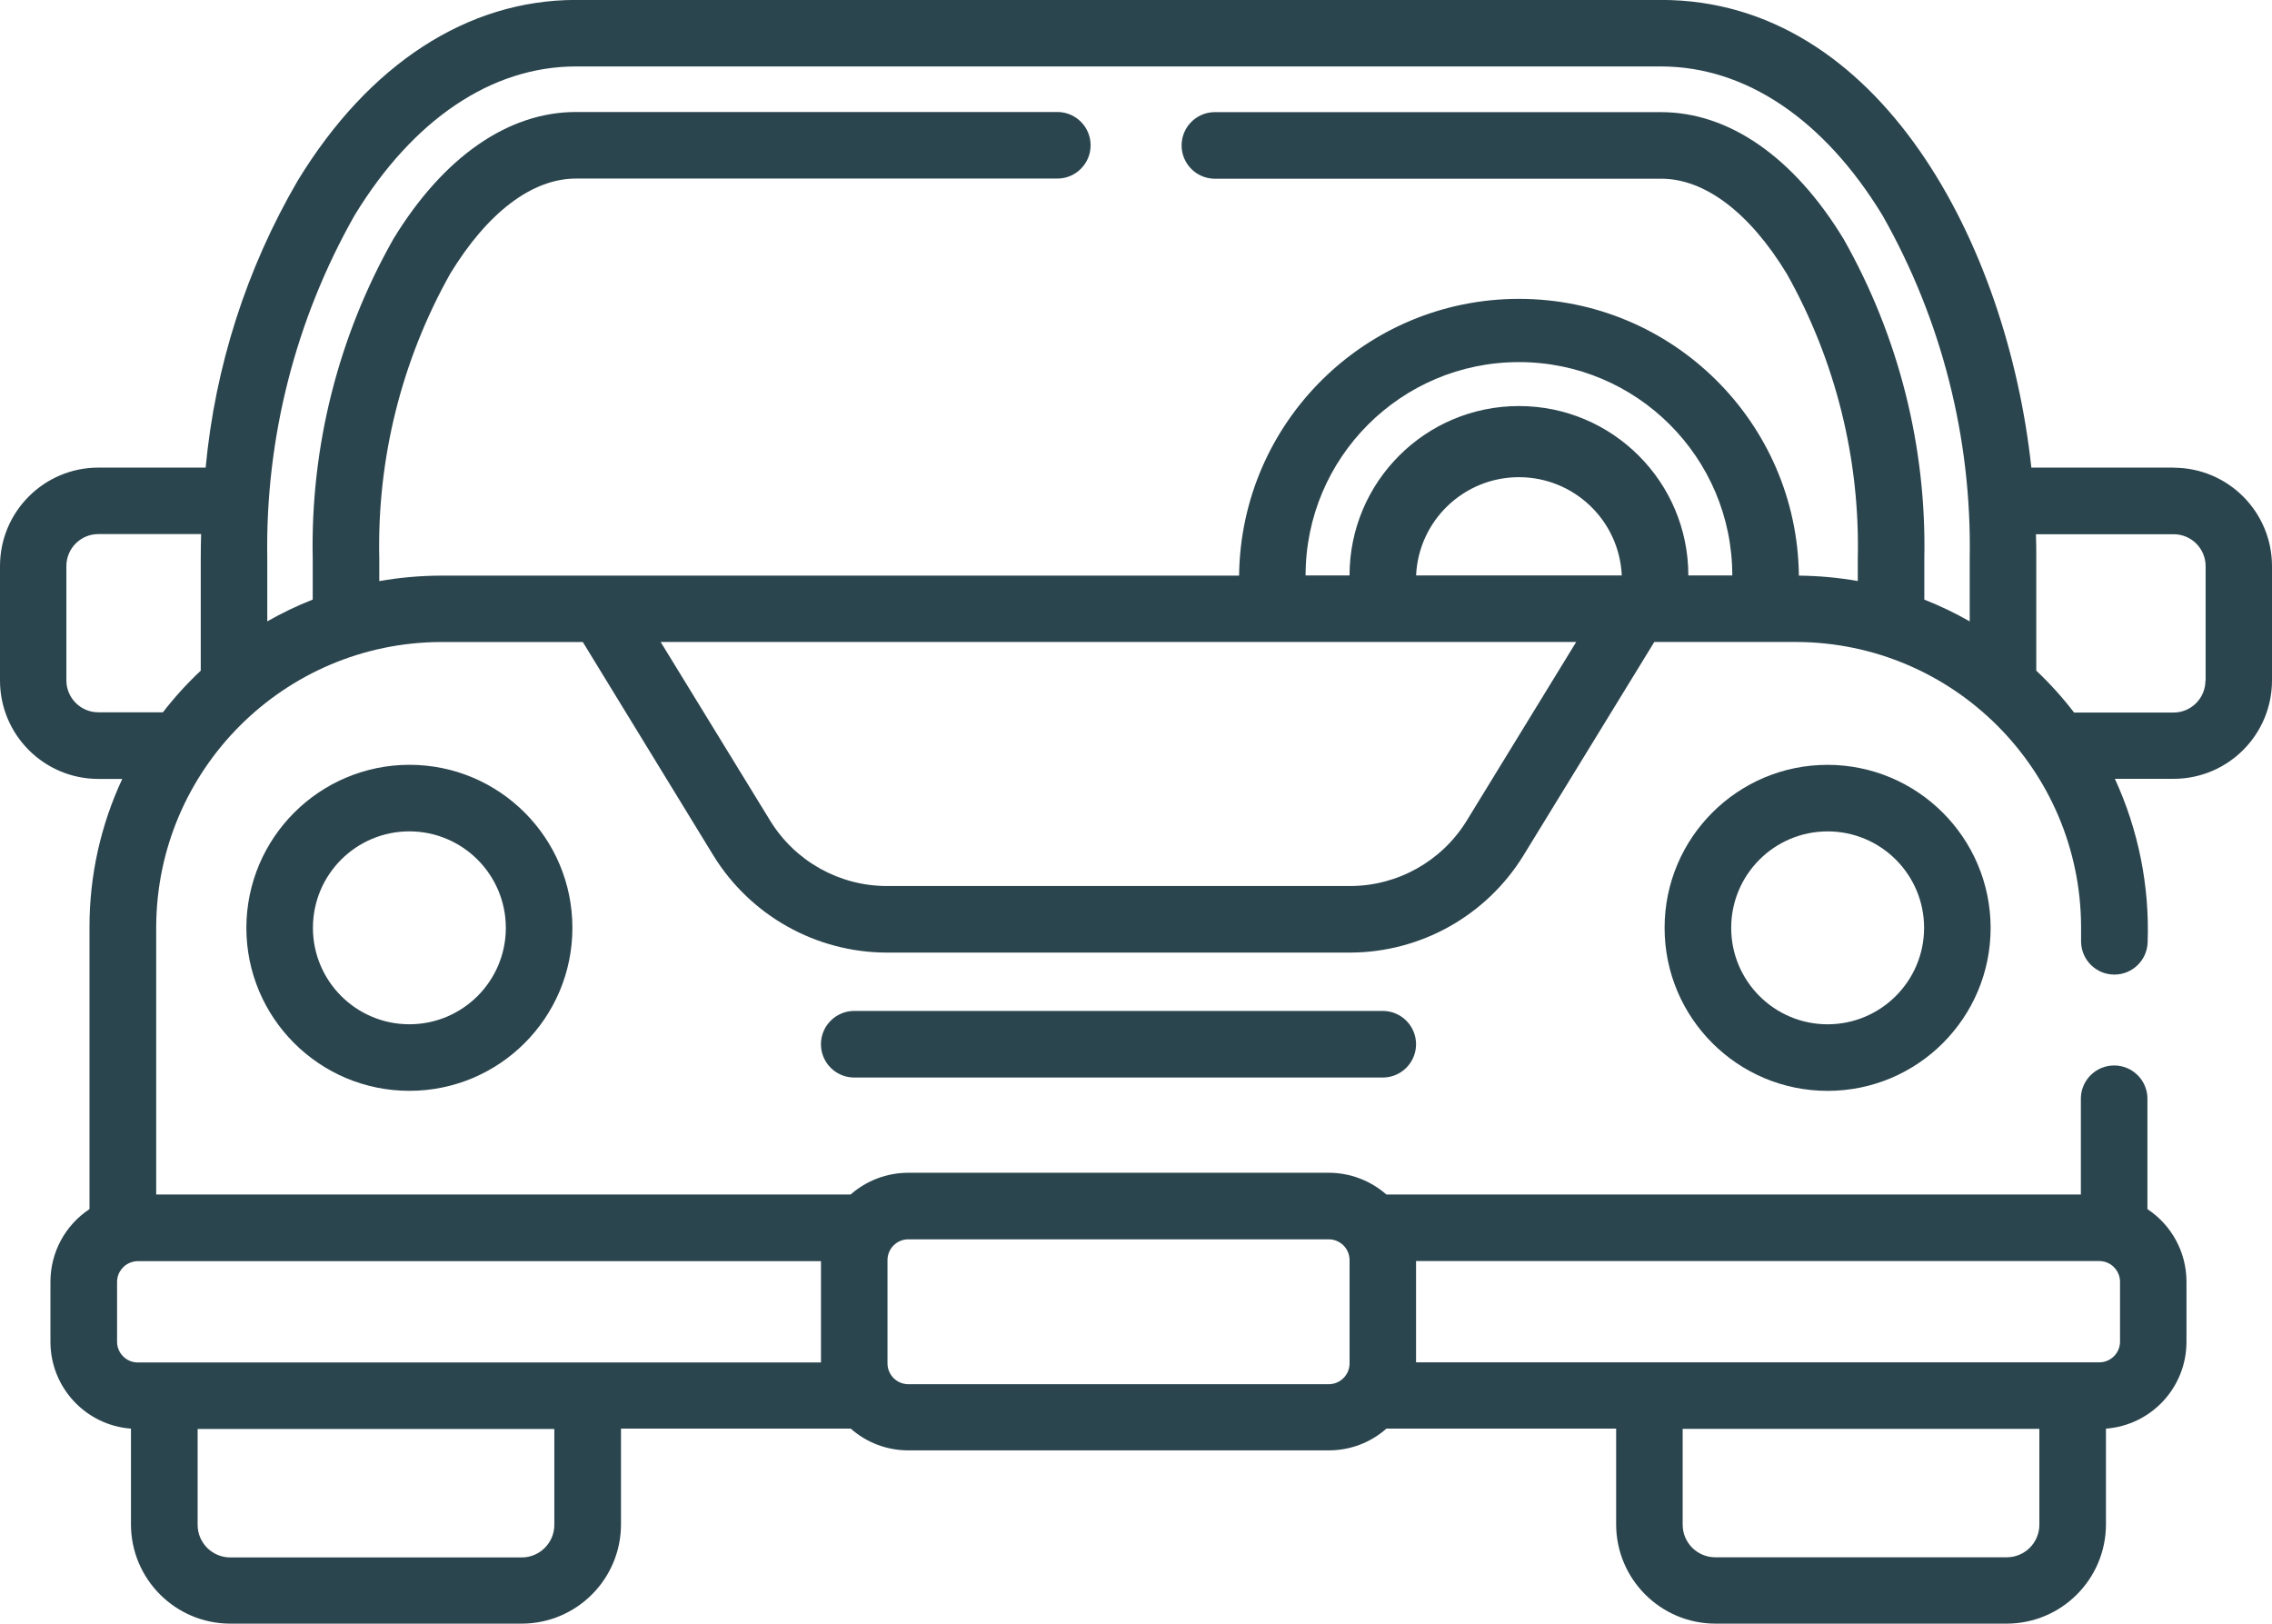
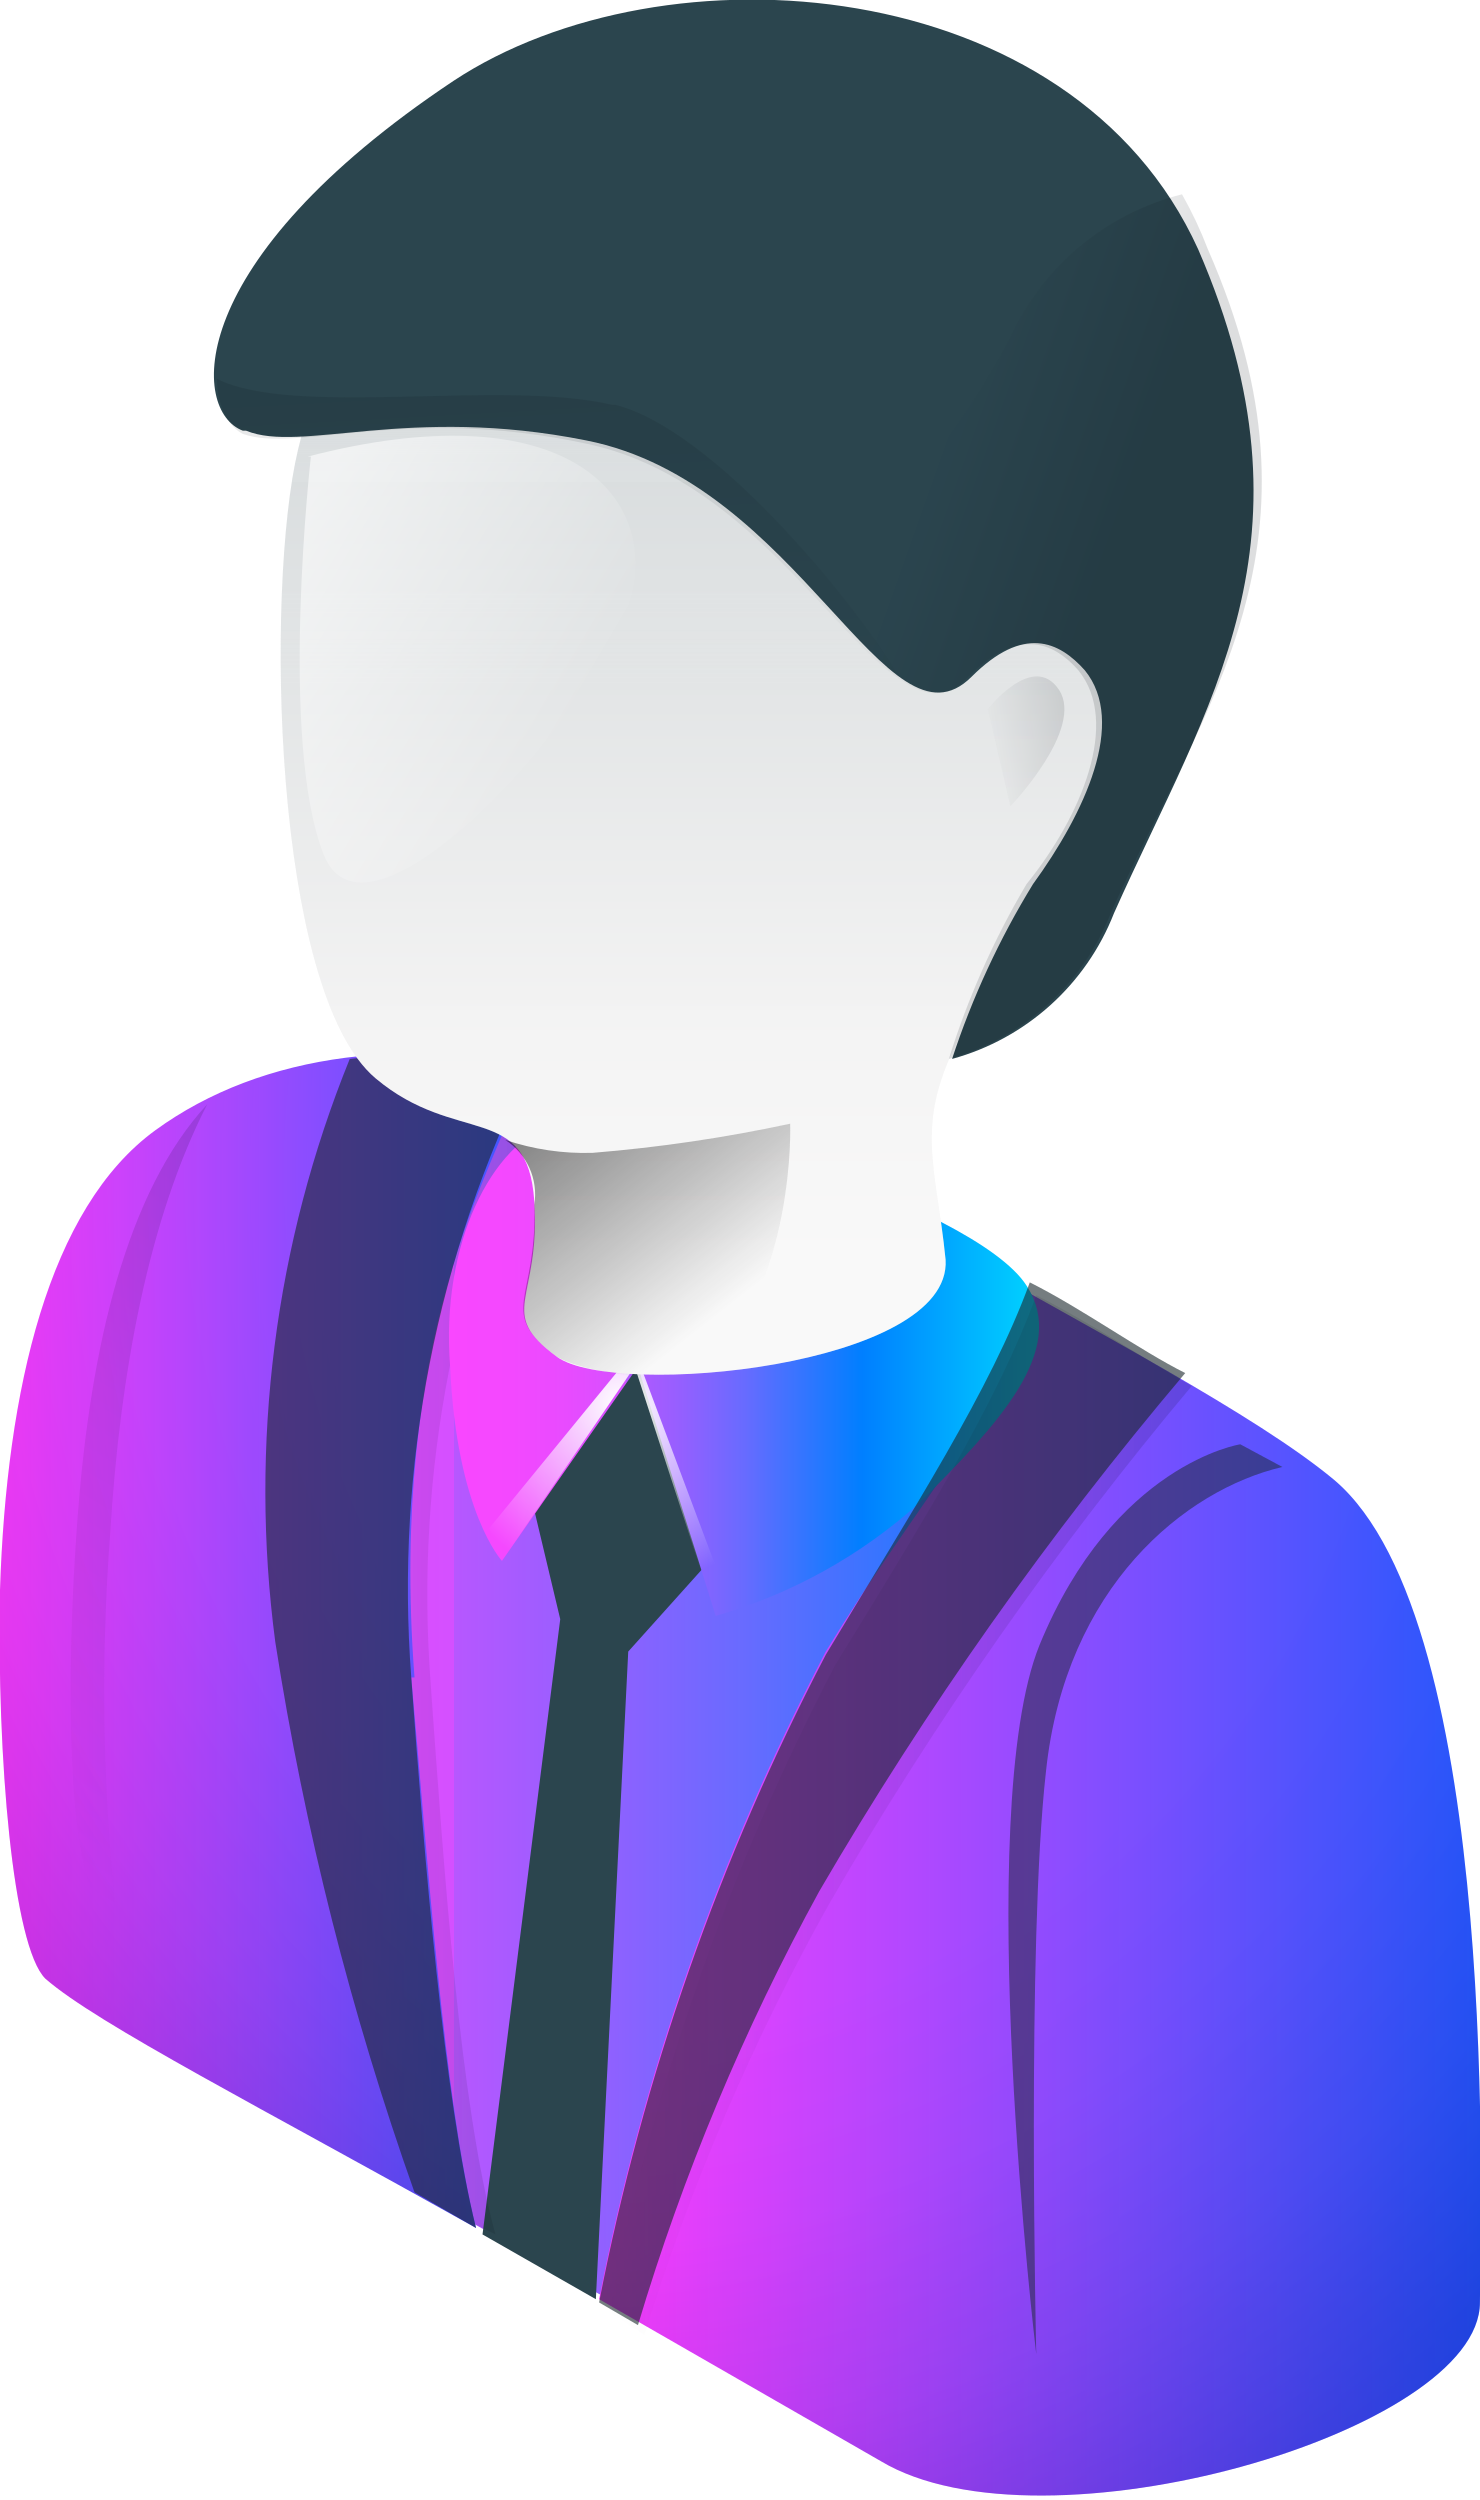
- <svg xmlns="http://www.w3.org/2000/svg" width="64" height="45.743">
-   <g data-name="car (2)" fill="#2b454e">
-     <path data-name="Контур 135" d="M61.23 13.172h-4.009C56.546 6.894 52.955-.002 46.792-.002H16.223c-3.053 0-5.836 1.808-7.836 5.09a19.687 19.687 0 00-2.594 8.084H2.77A2.773 2.773 0 000 15.945v3.227a2.773 2.773 0 002.77 2.77h.674a9.835 9.835 0 00-.923 4.167v7.951a2.45 2.45 0 00-1.1 2.042v1.7a2.453 2.453 0 002.268 2.442v2.7a2.8 2.8 0 002.793 2.793H14.7a2.8 2.8 0 002.793-2.793v-2.7h6.472a2.439 2.439 0 001.615.612h11.858a2.438 2.438 0 001.615-.612h6.472v2.7a2.8 2.8 0 002.793 2.793h8.212a2.8 2.8 0 002.793-2.793v-2.7a2.453 2.453 0 002.268-2.442v-1.7a2.451 2.451 0 00-1.1-2.042v-3.139a.938.938 0 00-1.875 0v2.727H39.052a2.462 2.462 0 00-1.615-.612H25.576a2.465 2.465 0 00-1.615.612H4.4v-7.541a8.052 8.052 0 018.022-8.022h3.995l3.683 6.021a5.75 5.75 0 004.871 2.728h13.067a5.75 5.75 0 004.871-2.728l3.691-6.022h4a8.051 8.051 0 018.022 8.022v.44a.938.938 0 001.875 0 10.156 10.156 0 00-.923-4.607h1.66A2.773 2.773 0 0064 19.172v-3.227a2.773 2.773 0 00-2.77-2.77zM2.77 20.065a.9.9 0 01-.9-.9v-3.22a.9.9 0 01.9-.9h2.895c-.006.228-.01.457-.01.687v3.16a9.974 9.974 0 00-1.066 1.173zM15.615 42.95a.919.919 0 01-.915.922H6.485a.919.919 0 01-.918-.918v-2.7h10.048zm41.832 0a.919.919 0 01-.918.918h-8.212a.919.919 0 01-.918-.918v-2.7h10.048zm1.692-7.427a.547.547 0 01.1.01l.039.008a.585.585 0 01.441.558v1.7a.584.584 0 01-.577.577H39.889v-2.853zm-21.7-.612a.587.587 0 01.577.577v2.927a.587.587 0 01-.577.577H25.577a.587.587 0 01-.577-.577v-2.927a.586.586 0 01.577-.577h11.861zm-14.313.612v2.857H3.875a.584.584 0 01-.577-.577v-1.7a.585.585 0 01.441-.558l.04-.009a.545.545 0 01.1-.01h19.25zm-12.442-19.16v-.627a15.661 15.661 0 012-8.029c1.052-1.726 2.309-2.677 3.54-2.677h13.59a.938.938 0 000-1.875H16.223c-1.91 0-3.736 1.27-5.142 3.577a17.547 17.547 0 00-2.272 9v1.158a9.844 9.844 0 00-1.28.613v-1.767a18.954 18.954 0 012.459-9.67c1.647-2.702 3.861-4.194 6.235-4.194h30.568c2.374 0 4.588 1.488 6.235 4.191a18.914 18.914 0 012.459 9.67v1.771a9.851 9.851 0 00-1.279-.613v-1.155a17.545 17.545 0 00-2.272-9c-1.4-2.307-3.231-3.577-5.142-3.577h-12.6a.938.938 0 000 1.875h12.6c1.231 0 2.489.951 3.54 2.677a15.66 15.66 0 012 8.029v.627a10.213 10.213 0 00-1.659-.152 7.885 7.885 0 00-15.769 0H12.418a10.311 10.311 0 00-1.735.154zm30.627 6.763a3.863 3.863 0 01-3.273 1.833H24.976a3.863 3.863 0 01-3.276-1.833l-3.09-5.042H44.4zM39.89 16.21a2.9 2.9 0 015.794 0zm7.669 0a4.772 4.772 0 00-9.544 0h-1.238a6.01 6.01 0 0112.02 0zm14.566 2.962a.9.9 0 01-.9.9h-2.8a9.983 9.983 0 00-1.065-1.18v-3.156c0-.227 0-.457-.01-.687h3.88a.9.9 0 01.9.9v3.223z" />
-     <path data-name="Контур 136" d="M24.094 28.478a.938.938 0 100 1.875H38.92a.938.938 0 100-1.875z" />
-     <path data-name="Контур 137" d="M51.482 21.545a4.592 4.592 0 104.592 4.592 4.6 4.6 0 00-4.592-4.592zm0 7.309a2.717 2.717 0 112.718-2.717 2.72 2.72 0 01-2.717 2.717z" />
-     <path data-name="Контур 138" d="M6.94 26.136a4.592 4.592 0 104.592-4.592 4.6 4.6 0 00-4.592 4.592zm7.309 0a2.717 2.717 0 11-2.717-2.717 2.72 2.72 0 012.717 2.717z" />
+ <svg xmlns="http://www.w3.org/2000/svg" xmlns:xlink="http://www.w3.org/1999/xlink" data-name="Сгруппировать 203" width="45.7" height="77.2">
+   <defs>
+     <linearGradient id="c" y1=".5" x2="1" y2=".5" gradientUnits="objectBoundingBox">
+       <stop offset="0" stop-color="#fff" />
+       <stop offset="1" stop-color="#bcbec0" />
+     </linearGradient>
+     <linearGradient id="n" x1="0" y1=".2" x2=".7" y2=".7" xlink:href="#a" />
+     <linearGradient id="b" y1=".5" x2="1" y2=".5" gradientUnits="objectBoundingBox">
+       <stop offset="0" stop-color="#ff3eff" />
+       <stop offset="1" stop-color="#265aff" />
+     </linearGradient>
+     <linearGradient id="g" x1="0" y1=".5" x2="1" y2=".5" xlink:href="#b" />
+     <linearGradient id="h" x1=".4" y1="1" x2=".5" y2="0" xlink:href="#c" />
+     <linearGradient id="k" x1=".5" y1="1" x2=".5" gradientUnits="objectBoundingBox">
+       <stop offset="0" stop-color="#f7f7f7" />
+       <stop offset=".4" stop-color="#f7f7f7" />
+       <stop offset=".5" stop-color="#f7f7f7" />
+       <stop offset=".6" stop-color="#f7f7f7" stop-opacity=".9" />
+       <stop offset=".7" stop-color="#f8f8f8" stop-opacity=".8" />
+       <stop offset=".8" stop-color="#f8f8f8" stop-opacity=".8" />
+       <stop offset=".8" stop-color="#f9f9f9" stop-opacity=".7" />
+       <stop offset=".9" stop-color="#fafafa" stop-opacity=".5" />
+       <stop offset=".9" stop-color="#fcfcfc" stop-opacity=".4" />
+       <stop offset="1" stop-color="#fdfdfd" stop-opacity=".2" />
+       <stop offset="1" stop-color="#fefefe" stop-opacity="0" />
+       <stop offset="1" stop-color="#fff" stop-opacity="0" />
+     </linearGradient>
+     <linearGradient id="l" x1=".5" y1="1" x2=".5" gradientUnits="objectBoundingBox">
+       <stop offset=".1" stop-color="#fff" />
+       <stop offset=".2" stop-color="#f2f1f1" />
+       <stop offset=".3" stop-color="#e6e5e5" />
+       <stop offset="1" stop-color="#2b454e" />
+     </linearGradient>
+     <linearGradient id="m" x1=".8" y1=".7" x2=".1" y2="-.1" gradientUnits="objectBoundingBox">
+       <stop offset="0" stop-color="#fff" />
+       <stop offset="1" stop-color="#606060" />
+     </linearGradient>
+     <linearGradient id="e" y1=".5" x2="1" y2=".5" gradientUnits="objectBoundingBox">
+       <stop offset="0" stop-color="#f947ff" />
+       <stop offset=".1" stop-color="#f448ff" />
+       <stop offset=".2" stop-color="#e84bff" />
+       <stop offset=".3" stop-color="#d450ff" />
+       <stop offset=".3" stop-color="#b757ff" />
+       <stop offset=".4" stop-color="#9260ff" />
+       <stop offset=".5" stop-color="#686bff" />
+       <stop offset=".7" stop-color="#007fff" />
+       <stop offset="1" stop-color="#00d4ff" />
+     </linearGradient>
+     <linearGradient id="o" x1=".3" y1=".3" x2=".6" y2=".5" xlink:href="#c" />
+     <linearGradient id="p" x1="0" y1=".6" x2="1.2" y2=".3" xlink:href="#c" />
+     <linearGradient id="q" x1=".6" y1="1.2" x2=".4" y2="-.4" xlink:href="#c" />
+     <radialGradient id="f" cx=".6" cy=".4" r=".5" gradientTransform="rotate(90 15.2 -29)" gradientUnits="objectBoundingBox">
+       <stop offset=".2" stop-color="#5f5c5d" />
+       <stop offset="1" stop-color="#fff" />
+     </radialGradient>
+     <radialGradient id="d" cx="1.2" cy=".1" r="1.7" gradientTransform="matrix(2.028 0 0 1 -.5 0)" gradientUnits="objectBoundingBox">
+       <stop offset=".4" stop-color="#fff" />
+       <stop offset=".5" stop-color="#f8f7fb" />
+       <stop offset=".6" stop-color="#e7e3f1" />
+       <stop offset=".7" stop-color="#cbc1e0" />
+       <stop offset=".9" stop-color="#a493c9" />
+       <stop offset="1" stop-color="#8770b8" />
+     </radialGradient>
+     <radialGradient id="i" cx=".1" cy="0" r="1.6" gradientTransform="matrix(1.434 0 0 1 -.2 0)" xlink:href="#d" />
+     <radialGradient id="j" cx="1.8" cy="-18.7" r="34.8" gradientTransform="matrix(.581 0 0 1 .2 0)" gradientUnits="objectBoundingBox">
+       <stop offset=".4" stop-color="#fff" />
+       <stop offset=".5" stop-color="#f4f2f8" />
+       <stop offset=".6" stop-color="#d7cfe7" />
+       <stop offset=".9" stop-color="#a999cc" />
+       <stop offset="1" stop-color="#8770b8" />
+     </radialGradient>
+     <radialGradient id="a" cx=".5" cy=".2" r=".7" gradientTransform="scale(1.089 1)" gradientUnits="objectBoundingBox">
+       <stop offset="0" stop-color="#fff" />
+       <stop offset="1" />
+     </radialGradient>
+   </defs>
+   <g data-name="Сгруппировать 202">
+     <path data-name="Контур 1299" d="M562.2 937.5c-6.7-4-14-3.6-19.1-.7s-5.8 24.5-3.4 26.2 22 12.4 25.2 14.4c3.8 2.2 18.1-.6 18.1-4.6 0-2.4.6-21-4.5-25.4-3.2-2.7-9.6-6-16.3-10z" transform="translate(-537.7 -901.6)" fill="url(#e)" />
+     <path data-name="Контур 1300" d="M19.3 42l-3 3.8 1 4.2-2.4 19 3.5 2 1-20 3.5-3.9-1.3-4.9z" fill="#2b454e" />
+     <ellipse data-name="Эллипс 284" cx="8.8" cy="13.3" rx="8.8" ry="13.3" transform="rotate(-76.5 34.2 19.7)" fill="url(#f)" style="mix-blend-mode:multiply;isolation:isolate" />
+     <path data-name="Контур 1301" d="M551.5 953.6a36.2 36.2 0 013.7-18.9 18.7 18.7 0 00-5.7-.2 35.5 35.5 0 00-2.2 18 94.4 94.4 0 004.2 17.1l2 1c-1.1-4-1.6-11.4-2-17z" transform="translate(-538.2 -901.6)" opacity=".5" fill="url(#c)" style="mix-blend-mode:multiply;isolation:isolate" />
+     <g data-name="Сгруппировать 200">
+       <path data-name="Контур 1302" d="M550.5 953.4c-.8-10.5 2.4-15.7 3.3-18.2 1.7 0 0-.8 1.8-.4-5.1-1.3-9.8-.7-13.1 1.7s-4.6 8-4.8 14.2c-.1 5.2.4 11 1.4 12 1.6 1.4 6.7 4 13.3 7.7-1-4-1.5-11.5-2-17z" transform="translate(-537.7 -901.6)" fill="url(#b)" />
+       <path data-name="Контур 1303" d="M580 947.7c-2.4-2-7.4-4.6-12.5-7.5 1.6.9 1.6 1.5 3 2.3-1 3.5-3.4 5.9-6.2 10.5a73.6 73.6 0 00-7 20l8.7 5c5 3 18.5-.9 18.5-4.9 0-2.3.7-21-4.5-25.4z" transform="translate(-538.8 -902)" fill="url(#b)" />
+       <path data-name="Контур 1304" d="M557.2 974.9l-3-1.8z" transform="translate(-538.6 -903.8)" fill="url(#g)" />
+     </g>
+     <g data-name="Сгруппировать 201" style="mix-blend-mode:multiply;isolation:isolate">
+       <path data-name="Контур 1305" d="M550.5 953.4c-.8-10.5 2.4-15.7 3.3-18.2 1.7 0 0-.8 1.8-.4-5.1-1.3-9.8-.7-13.1 1.7s-4.6 8-4.8 14.2c-.1 5.2.4 11 1.4 12 1.6 1.4 6.7 4 13.3 7.7-1-4-1.5-11.5-2-17z" transform="translate(-537.7 -901.6)" fill="url(#d)" />
+       <path data-name="Контур 1306" d="M541.2 949.1c.3-5 1.2-9.8 3-13.3-2.5 2.7-3.6 7.5-4 12.7s-.3 11 .7 12l.5.4a64.1 64.1 0 01-.2-11.8z" transform="translate(-537.8 -901.7)" opacity=".5" fill="url(#h)" style="mix-blend-mode:multiply;isolation:isolate" />
+       <path data-name="Контур 1307" d="M580 947.7c-2.4-2-7.4-4.6-12.5-7.5 1.6.9 1.6 1.5 3 2.3-1 3.5-3.4 5.9-6.2 10.5a73.6 73.6 0 00-7 20l8.7 5c5 3 18.5-.9 18.5-4.9 0-2.3.7-21-4.5-25.4z" transform="translate(-538.8 -902)" fill="url(#i)" />
+       <path data-name="Контур 1308" d="M557.2 974.9l-3-1.8z" transform="translate(-538.6 -903.8)" fill="url(#j)" />
+     </g>
+     <path data-name="Контур 1309" d="M555.6 936.4c-1.9.6-3.5 3.7-3.2 7.5.2 4.5 1.6 6 1.6 6l4.2-6 2.4 7.7a16 16 0 006.3-3.5c2.4-2.4 4.6-4.7 3.3-6.7-1.6-2.5-12.1-5.8-14.6-5z" transform="translate(-538.5 -901.7)" fill="url(#e)" />
+     <path data-name="Контур 1310" d="M570.8 942c-1.2 3.3-3.5 7-6.2 11.4a73.7 73.7 0 00-7 20l1.1.7a69.3 69.3 0 015.7-13.3 112.4 112.4 0 0111.2-16c-1.4-.8-3.2-2-4.8-2.8z" transform="translate(-538.8 -902)" opacity=".5" fill="url(#c)" style="mix-blend-mode:multiply;isolation:isolate" />
+     <path data-name="Контур 1311" d="M31.8 39.6c-1.2 3.3-3.6 7-6.3 11.5a73.6 73.6 0 00-7 20l1.2.7a69.2 69.2 0 015.6-13.4 112.4 112.4 0 0111.3-16c-1.4-.7-3.2-2-4.8-2.8z" fill="#19272b" opacity=".6" />
+     <path data-name="Контур 1312" d="M12.7 51.8a36.2 36.2 0 013.7-18.9 18.8 18.8 0 00-5.6-.2 35.5 35.5 0 00-2.3 18 94.3 94.3 0 004.3 17l1.9 1.1c-1-4-1.6-11.5-2-17z" fill="#19272b" opacity=".6" />
+     <path data-name="Контур 1313" d="M39.6 45.3c-3 .7-6.7 3.7-7.3 9.4-.6 5.3-.3 18-.3 18s-2-16.7.1-21.9c2.3-5.6 6.2-6.2 6.2-6.2z" fill="#19272b" opacity=".5" />
+     <path data-name="Контур 1314" d="M560.7 952l-2.5-7.7-4.1 6-.4-1 4.5-5.5 3 8z" transform="translate(-538.6 -902.1)" fill="url(#a)" style="mix-blend-mode:screen;isolation:isolate" />
+     <path data-name="Контур 1315" d="M547.4 914c-1 4.2-.8 16.7 2.4 19.4 2.5 2.1 4.7.7 4.9 3.8s-1.2 3.4.7 4.8c1.8 1.3 12.2.3 12-3-.3-3-1-4.2.5-7s5.6-7.6 5-11.7-22-21.2-25.5-6.3z" transform="translate(-538.2 -900.1)" fill="url(#k)" />
+     <path data-name="Контур 1316" d="M547.4 914c-1 4.2-.8 16.7 2.4 19.4 2.5 2.1 4.7.7 4.9 3.8s-1.2 3.4.7 4.8c1.8 1.3 12.2.3 12-3-.3-3-1-4.2.5-7s5.6-7.6 5-11.7-22-21.2-25.5-6.3z" transform="translate(-538.2 -900.1)" opacity=".2" fill="url(#l)" />
+     <path data-name="Контур 1317" d="M7.5 13.3C5.9 12.7 5.6 8.1 14 2.5c6.5-4.3 19.1-3.4 23 5.2 3.9 9 .3 14-2.6 20.5a7.5 7.5 0 01-5 4.5 25.6 25.6 0 012.5-5.4c1.6-2.2 2.9-5 1.6-6.6-.8-.9-1.9-1.4-3.5.2-2.6 2.6-5.3-6-11.9-7.3-5.5-1.1-8.8.4-10.5-.3z" fill="#2b454e" />
+     <path data-name="Контур 1318" d="M556.9 937.3a7.7 7.7 0 01-2.7-.4 2 2 0 01.9 2c.1 3-1.2 3.3.7 4.7.7.4 2.4.7 4.5.7 2.9-3 2.7-7.9 2.7-7.9a47.2 47.2 0 01-6.1.9z" transform="translate(-538.6 -901.7)" opacity=".8" fill="url(#m)" style="mix-blend-mode:multiply;isolation:isolate" />
+     <path data-name="Контур 1319" d="M547.9 914.6s-1 8.8.4 12.3 8.7-4.7 9.5-8-2.3-6.3-10-4.3z" transform="translate(-538.3 -900.5)" opacity=".6" fill="url(#n)" style="mix-blend-mode:screen;isolation:isolate" />
+     <path data-name="Контур 1320" d="M568.5 932.7a7.5 7.5 0 005-4.5c2.9-6.5 7-11.4 3-20.5a12.4 12.4 0 00-.8-1.7 8 8 0 00-5.3 4.4 23 23 0 01-6.4 7.6c2.2 2.3 3.7 4.4 5.1 2.9 1.6-1.6 2.7-1 3.4-.2 1.3 1.6.1 4.5-1.6 6.6a25.6 25.6 0 00-2.4 5.4z" transform="translate(-539.2 -900)" opacity=".5" fill="url(#o)" style="mix-blend-mode:multiply;isolation:isolate" />
+     <path data-name="Контур 1321" d="M570.7 925.8s2.3-2.4 1.5-3.6-2.2.6-2.2.6z" transform="translate(-539.5 -900.9)" opacity=".5" fill="url(#p)" style="mix-blend-mode:multiply;isolation:isolate" />
+     <path data-name="Контур 1322" d="M557 912.8c-3.4-.8-9.8.4-12.2-.8 0 .9.4 1.5.8 1.7 1.7.6 5-.9 10.6.3 4.8 1 7.6 5.9 9.7 7.3-.4-1-5.3-7.6-8.8-8.5z" transform="translate(-538.1 -900.3)" opacity=".5" fill="url(#q)" style="mix-blend-mode:multiply;isolation:isolate" />
  </g>
</svg>
